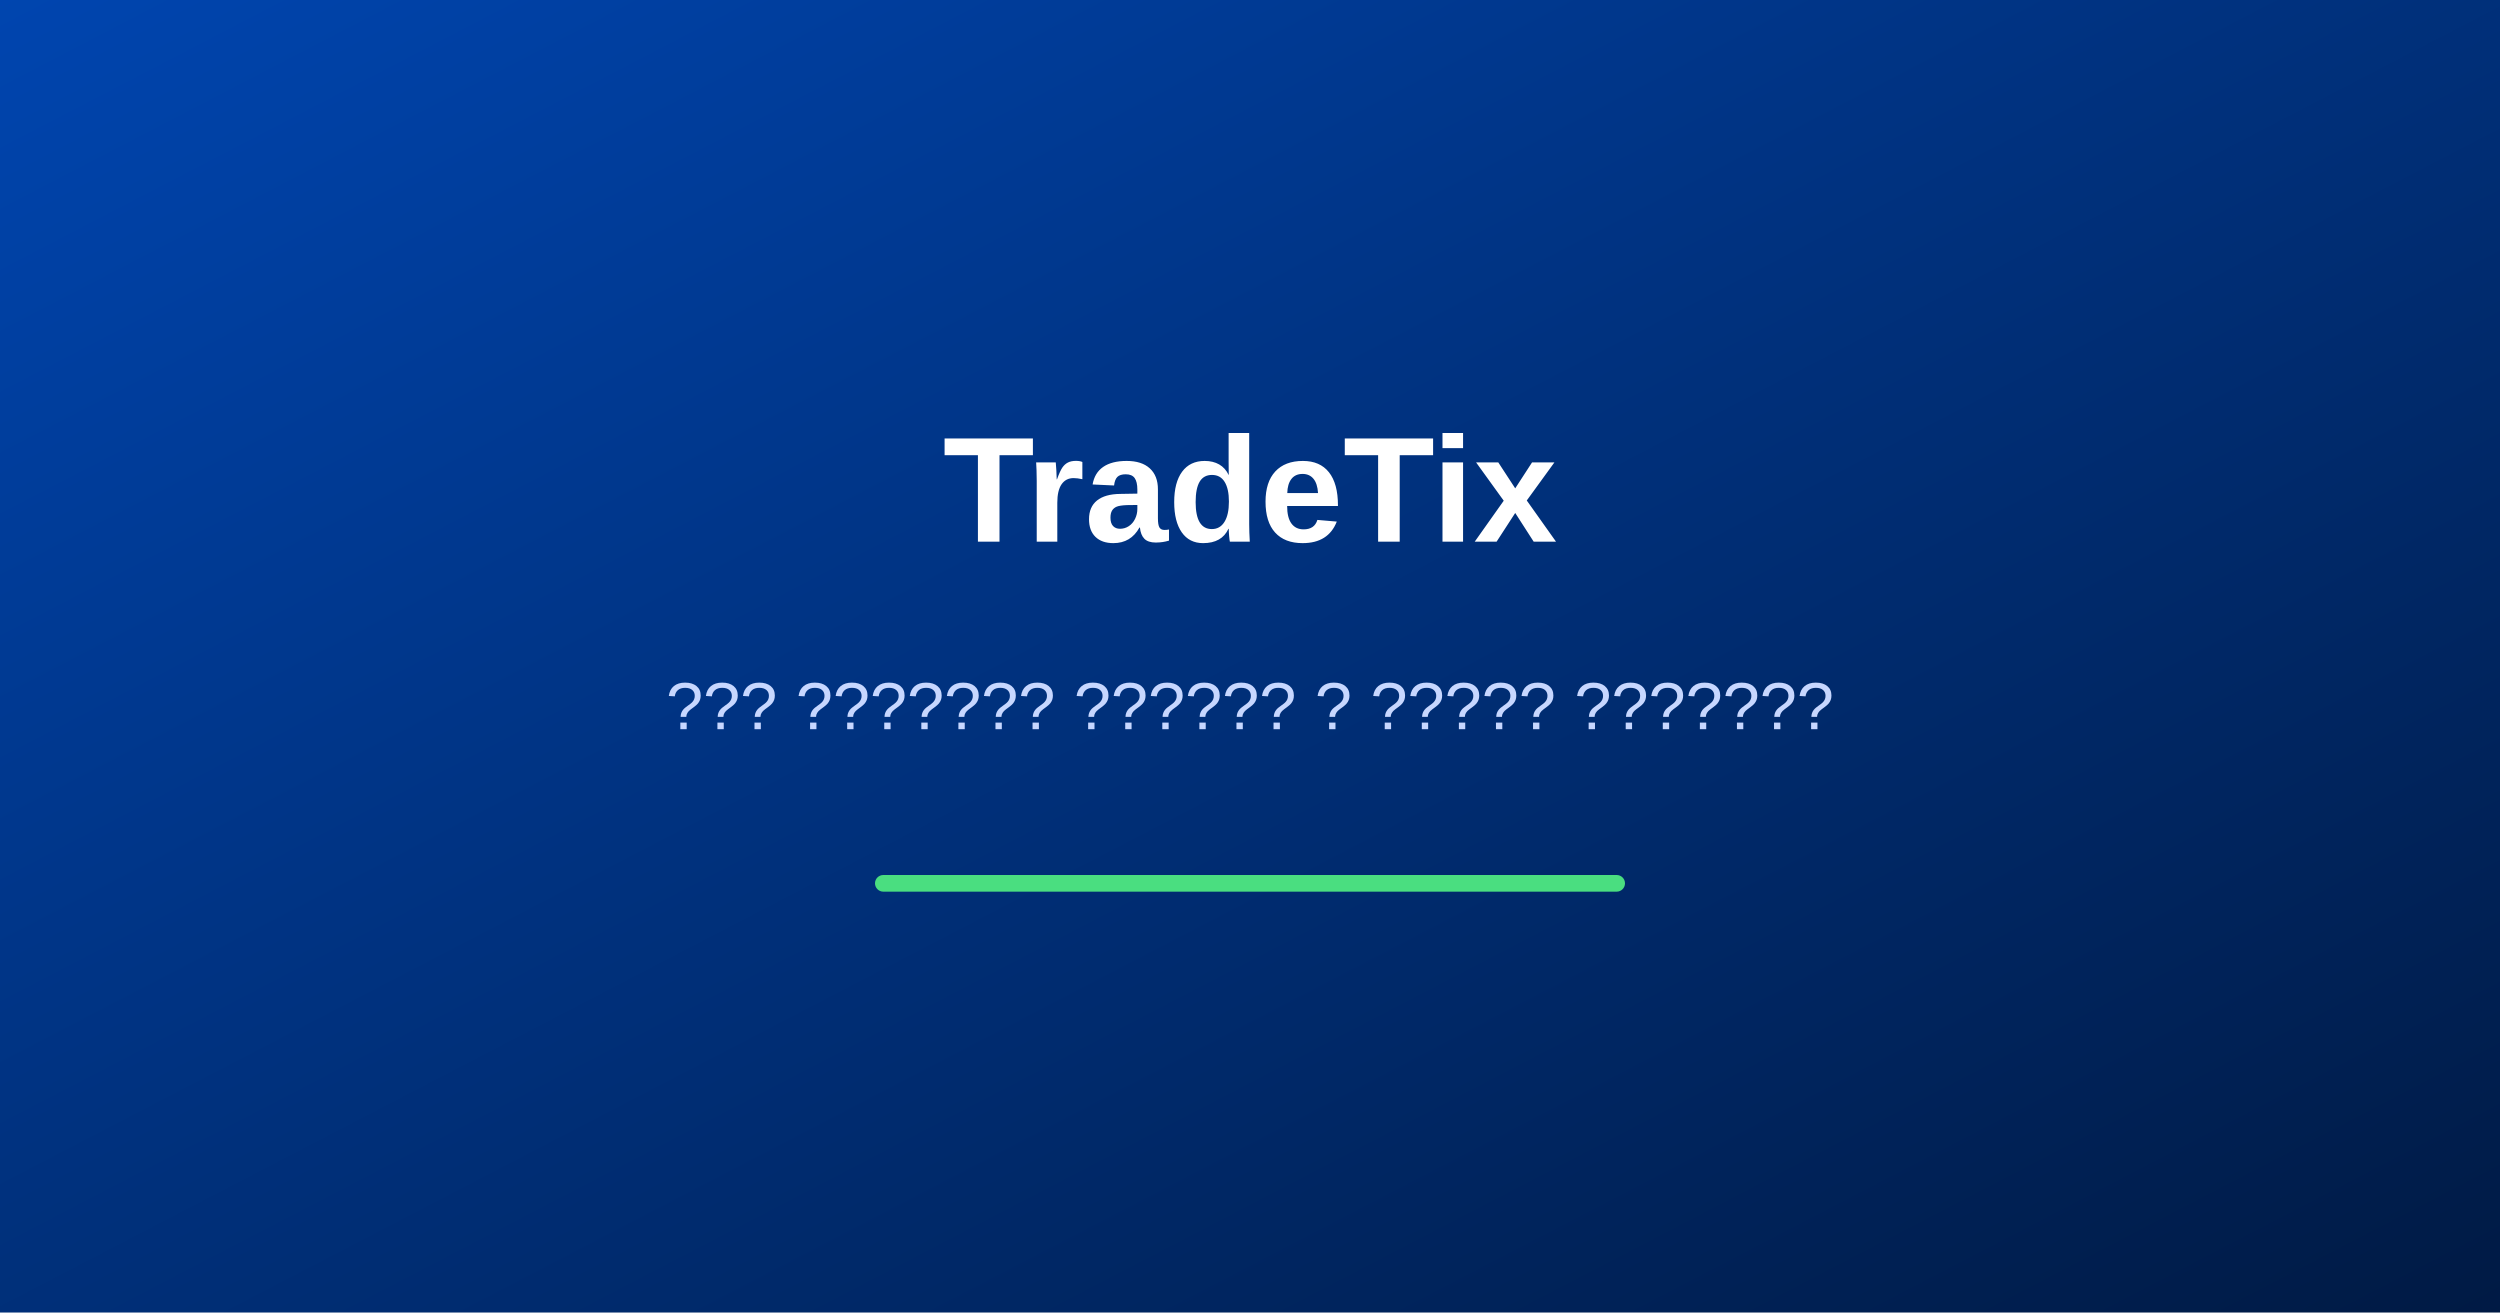
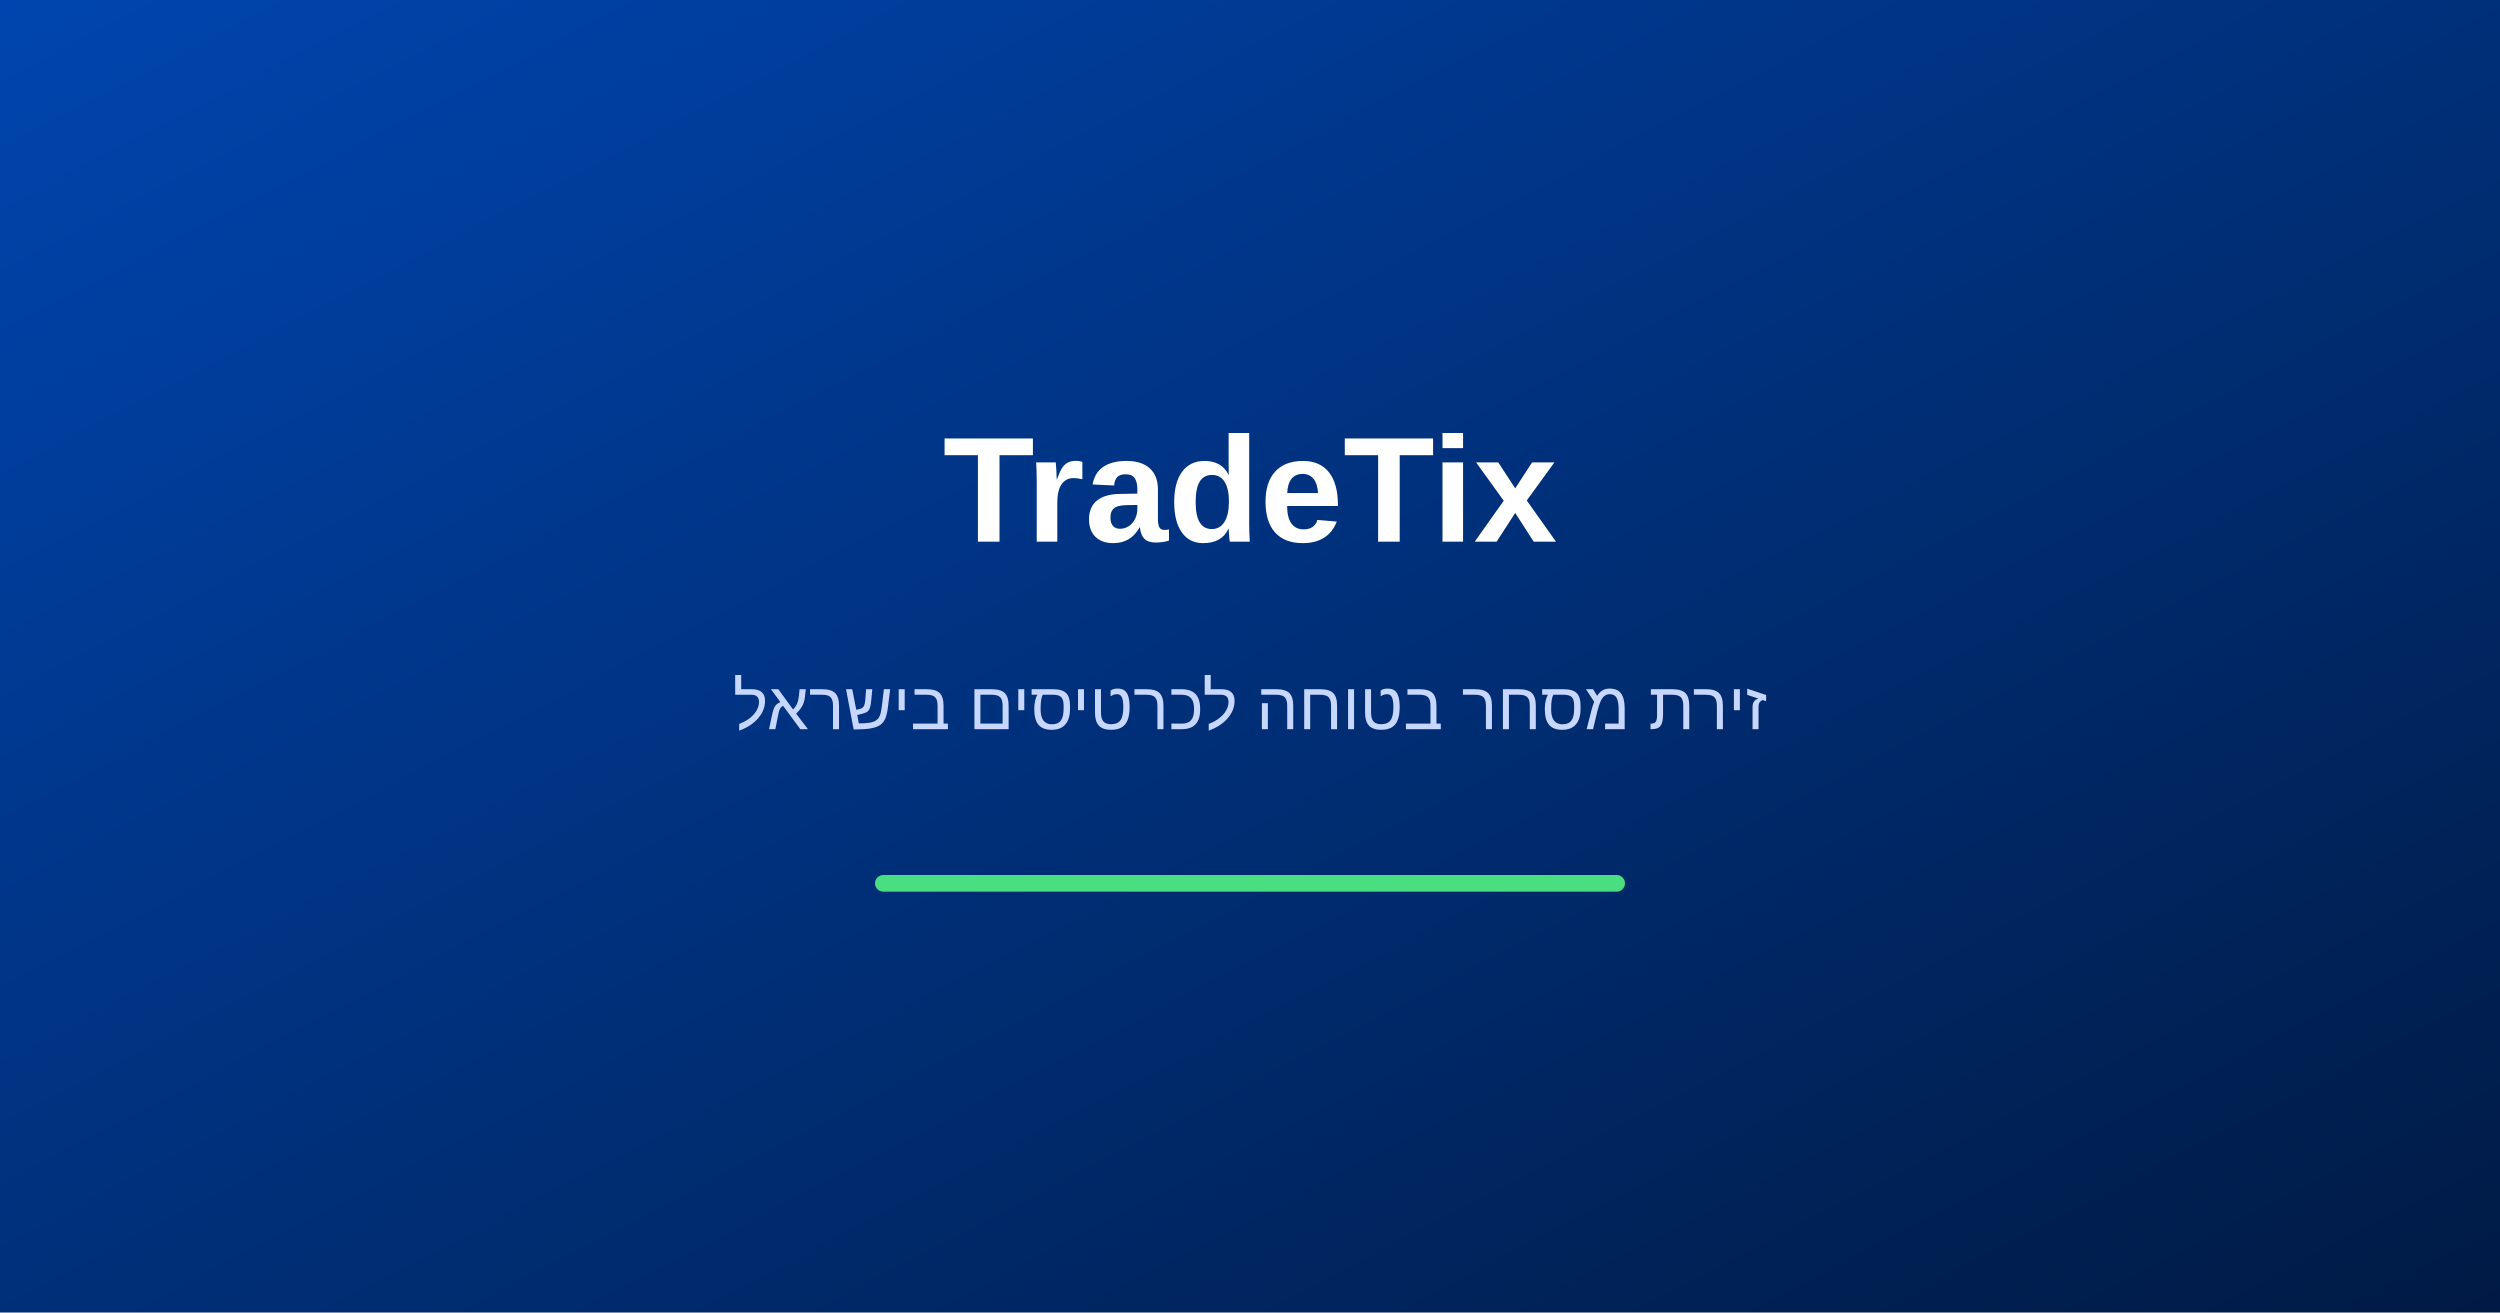
<svg xmlns="http://www.w3.org/2000/svg" width="1200" height="630" viewBox="0 0 1200 630" role="img" aria-label="TradeTix">
  <defs>
    <linearGradient id="bg" x1="0%" y1="0%" x2="100%" y2="100%">
      <stop offset="0%" style="stop-color:#0045af" />
      <stop offset="100%" style="stop-color:#001a44" />
    </linearGradient>
  </defs>
  <rect width="1200" height="630" fill="url(#bg)" />
-   <text x="600" y="260" text-anchor="middle" fill="#ffffff" font-family="Segoe UI, Arial, sans-serif" font-size="72" font-weight="700">TradeTix</text>
-   <text x="600" y="350" text-anchor="middle" fill="#c7d7ff" font-family="Segoe UI, Arial, sans-serif" font-size="32">??? ??????? ?????? ? ????? ???????</text>
+   <text x="600" y="260" text-anchor="middle" fill="#ffffff" font-family="Arial, Helvetica, sans-serif" font-size="72" font-weight="700">TradeTix</text>
+   <text x="600" y="350" text-anchor="middle" fill="#c7d7ff" font-family="Arial, Helvetica, sans-serif" font-size="32" direction="rtl">זירת מסחר בטוחה לכרטיסים בישראל</text>
  <rect x="420" y="420" width="360" height="8" rx="4" fill="#4ade80" />
</svg>
